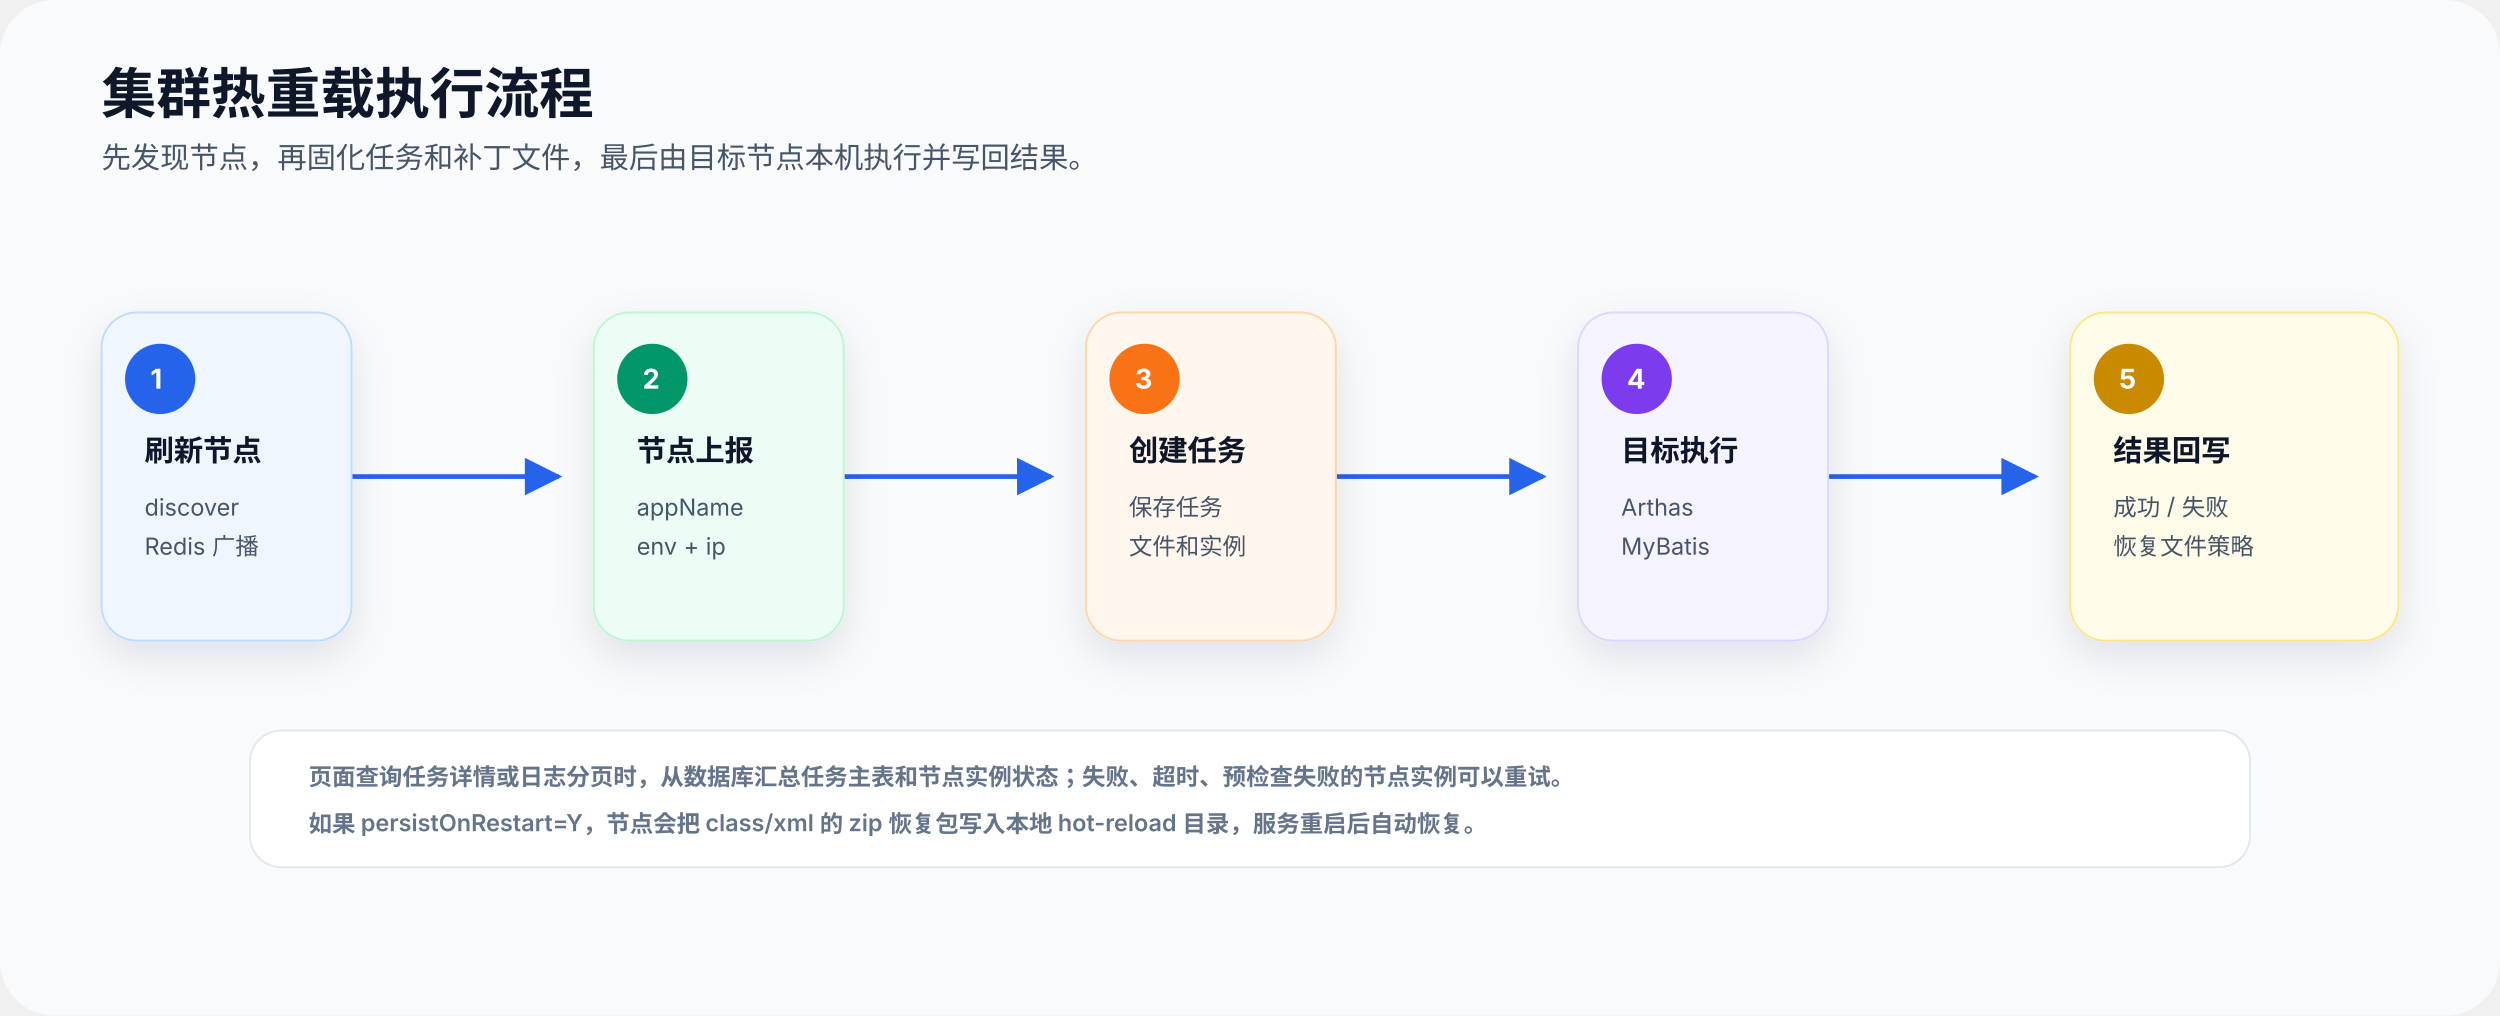
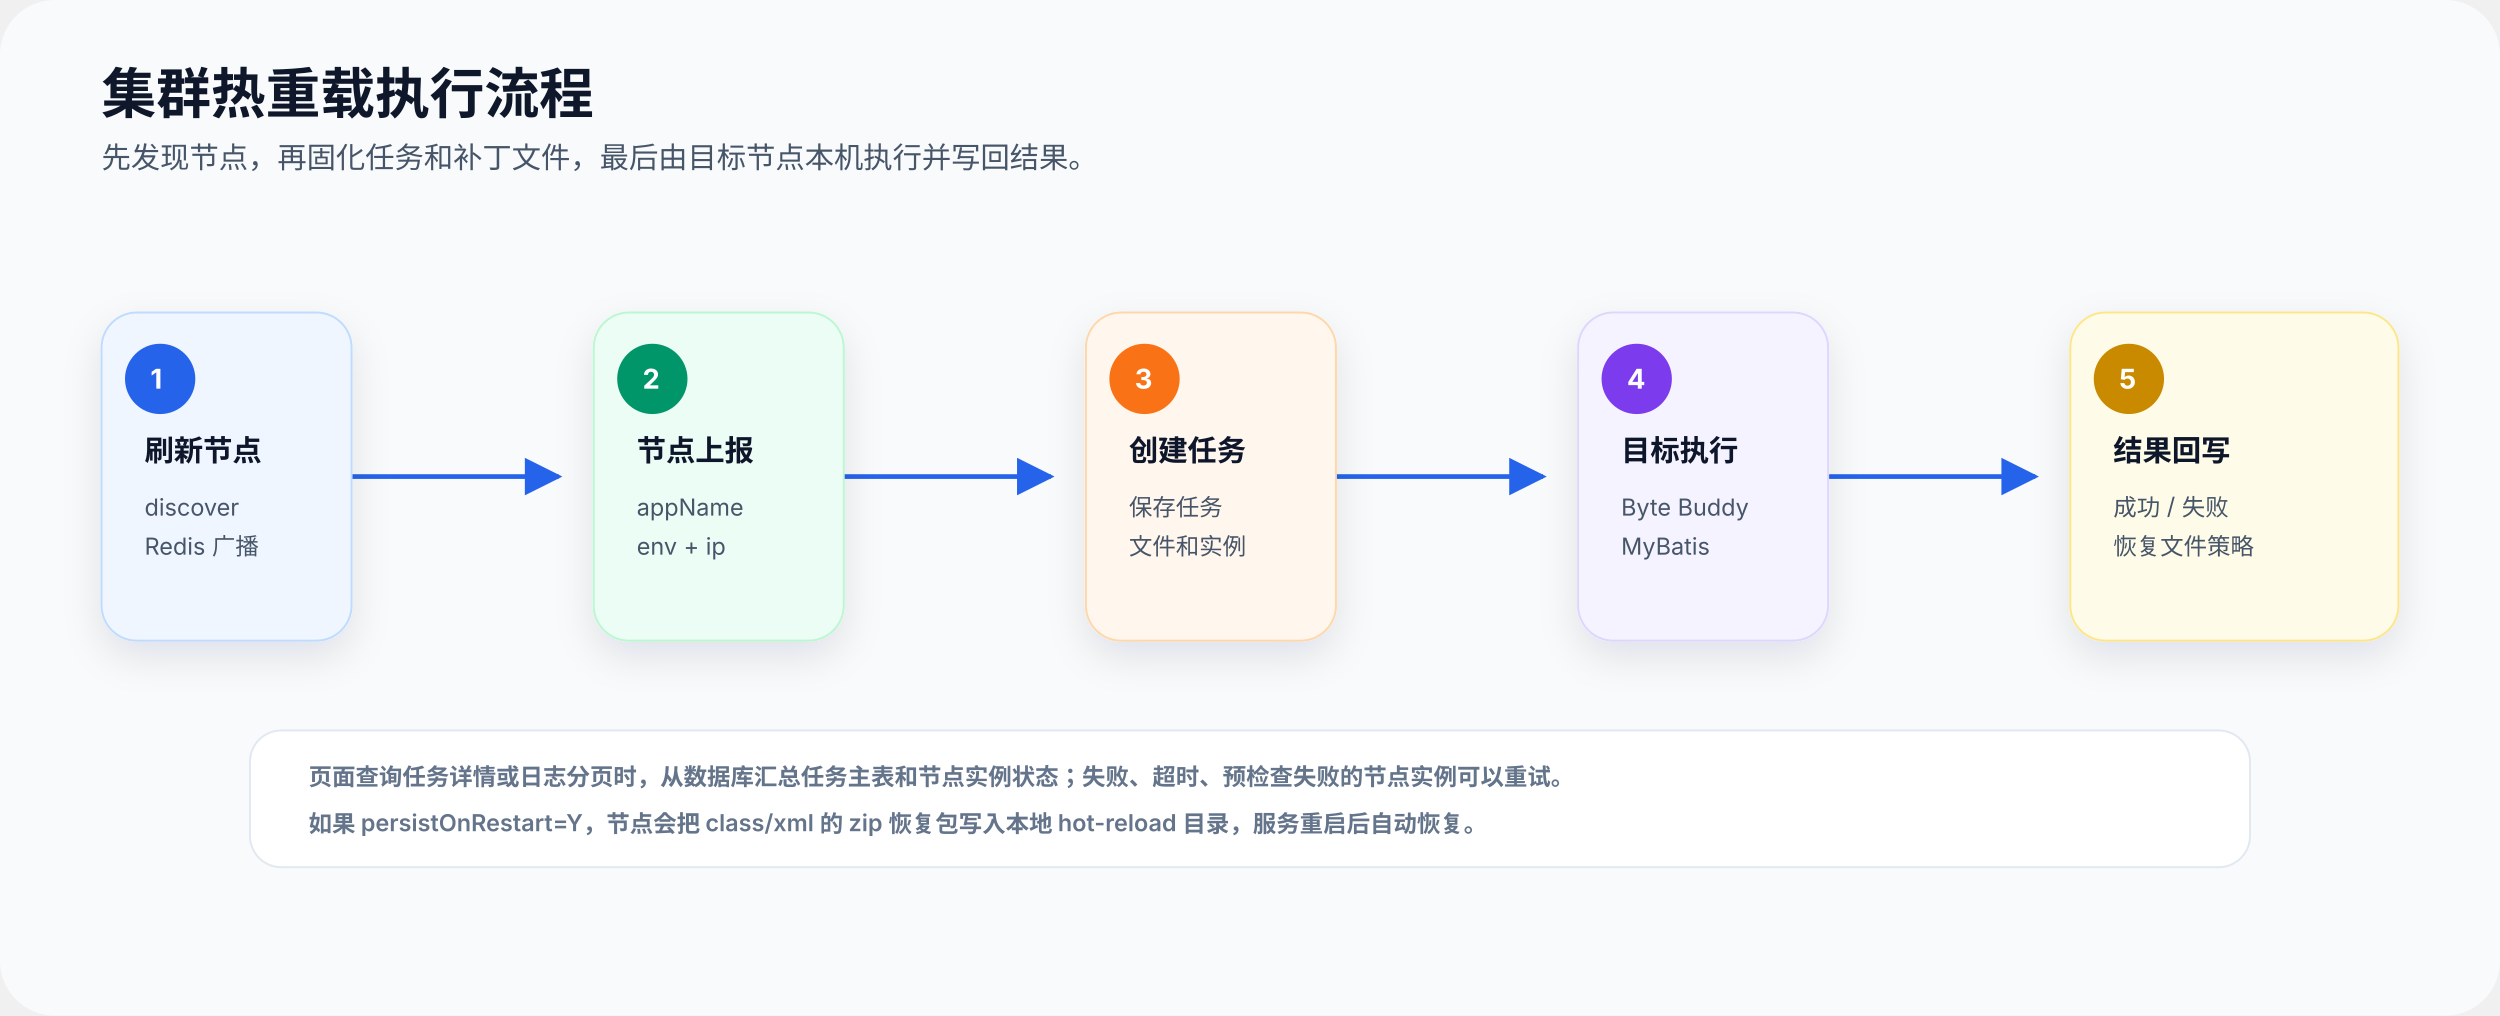
<svg xmlns="http://www.w3.org/2000/svg" width="1280" height="520" viewBox="0 0 1280 520" role="img" aria-labelledby="title desc">
  <defs>
    <filter id="shadow" x="-20%" y="-20%" width="140%" height="140%">
      <feDropShadow dx="0" dy="8" stdDeviation="10" flood-color="#0f172a" flood-opacity="0.10" />
    </filter>
    <marker id="arrow" viewBox="0 0 10 10" refX="9" refY="5" markerWidth="8" markerHeight="8" orient="auto-start-reverse">
      <path d="M 0 0 L 10 5 L 0 10 z" fill="#2563eb" />
    </marker>
    <style>
      .bg { fill:#f8fafc; }
      .title { fill:#0f172a; font:700 28px "Inter","Segoe UI","Microsoft YaHei",sans-serif; }
      .subtitle { fill:#475569; font:400 15px "Inter","Segoe UI","Microsoft YaHei",sans-serif; }
      .step-title { fill:#0f172a; font:700 15px "Inter","Segoe UI","Microsoft YaHei",sans-serif; }
      .step-text { fill:#475569; font:400 12px "Inter","Segoe UI","Microsoft YaHei",sans-serif; }
      .num { fill:#ffffff; font:700 14px "Inter","Segoe UI","Microsoft YaHei",sans-serif; }
      .line { stroke:#2563eb; stroke-width:2.4; fill:none; marker-end:url(#arrow); }
      .note { fill:#64748b; font:600 12px "Inter","Segoe UI","Microsoft YaHei",sans-serif; }
    </style>
  </defs>
  <rect class="bg" x="0" y="0" width="1280" height="520" rx="28" />
  <text class="title" x="52" y="58">集群热重载执行流程</text>
  <text class="subtitle" x="52" y="86">先发现节点，再固化任务和补丁文件，最后由目标节点本机执行并写回结果。</text>
  <path class="line" d="M152 244 L286 244" />
  <path class="line" d="M404 244 L538 244" />
  <path class="line" d="M656 244 L790 244" />
  <path class="line" d="M908 244 L1042 244" />
  <g filter="url(#shadow)">
    <rect x="52" y="160" width="128" height="168" rx="18" fill="#eff6ff" stroke="#bfdbfe" />
    <circle cx="82" cy="194" r="18" fill="#2563eb" />
    <text class="num" x="77" y="199">1</text>
    <text class="step-title" x="74" y="236">刷新节点</text>
    <text class="step-text" x="74" y="264">discover</text>
    <text class="step-text" x="74" y="284">Redis 广播</text>
  </g>
  <g filter="url(#shadow)">
    <rect x="304" y="160" width="128" height="168" rx="18" fill="#ecfdf5" stroke="#bbf7d0" />
    <circle cx="334" cy="194" r="18" fill="#059669" />
    <text class="num" x="329" y="199">2</text>
    <text class="step-title" x="326" y="236">节点上报</text>
    <text class="step-text" x="326" y="264">appName</text>
    <text class="step-text" x="326" y="284">env + ip</text>
  </g>
  <g filter="url(#shadow)">
    <rect x="556" y="160" width="128" height="168" rx="18" fill="#fff7ed" stroke="#fed7aa" />
    <circle cx="586" cy="194" r="18" fill="#f97316" />
    <text class="num" x="581" y="199">3</text>
    <text class="step-title" x="578" y="236">创建任务</text>
    <text class="step-text" x="578" y="264">保存任务</text>
    <text class="step-text" x="578" y="284">文件和实例</text>
  </g>
  <g filter="url(#shadow)">
    <rect x="808" y="160" width="128" height="168" rx="18" fill="#f5f3ff" stroke="#ddd6fe" />
    <circle cx="838" cy="194" r="18" fill="#7c3aed" />
    <text class="num" x="833" y="199">4</text>
    <text class="step-title" x="830" y="236">目标执行</text>
-     <text class="step-text" x="830" y="264">Arthas</text>
+     <text class="step-text" x="830" y="264">Byte Buddy</text>
    <text class="step-text" x="830" y="284">MyBatis</text>
  </g>
  <g filter="url(#shadow)">
    <rect x="1060" y="160" width="168" height="168" rx="18" fill="#fefce8" stroke="#fde68a" />
    <circle cx="1090" cy="194" r="18" fill="#ca8a04" />
    <text class="num" x="1085" y="199">5</text>
    <text class="step-title" x="1082" y="236">结果回写</text>
    <text class="step-text" x="1082" y="264">成功 / 失败</text>
    <text class="step-text" x="1082" y="284">恢复文件策略</text>
  </g>
  <rect x="128" y="374" width="1024" height="70" rx="16" fill="#ffffff" stroke="#e2e8f0" />
  <text class="note" x="158" y="402">页面查询任务详情或日志分页时，从数据库汇总任务主表和节点实例状态；失败、超时、预检查失败的节点实例可以重试。</text>
  <text class="note" x="158" y="426">如果 persistOnRestart=Y，节点会把 class/xml 的 zip 恢复包写入本地 hot-reload 目录，服务重启后自动恢复。</text>
</svg>
